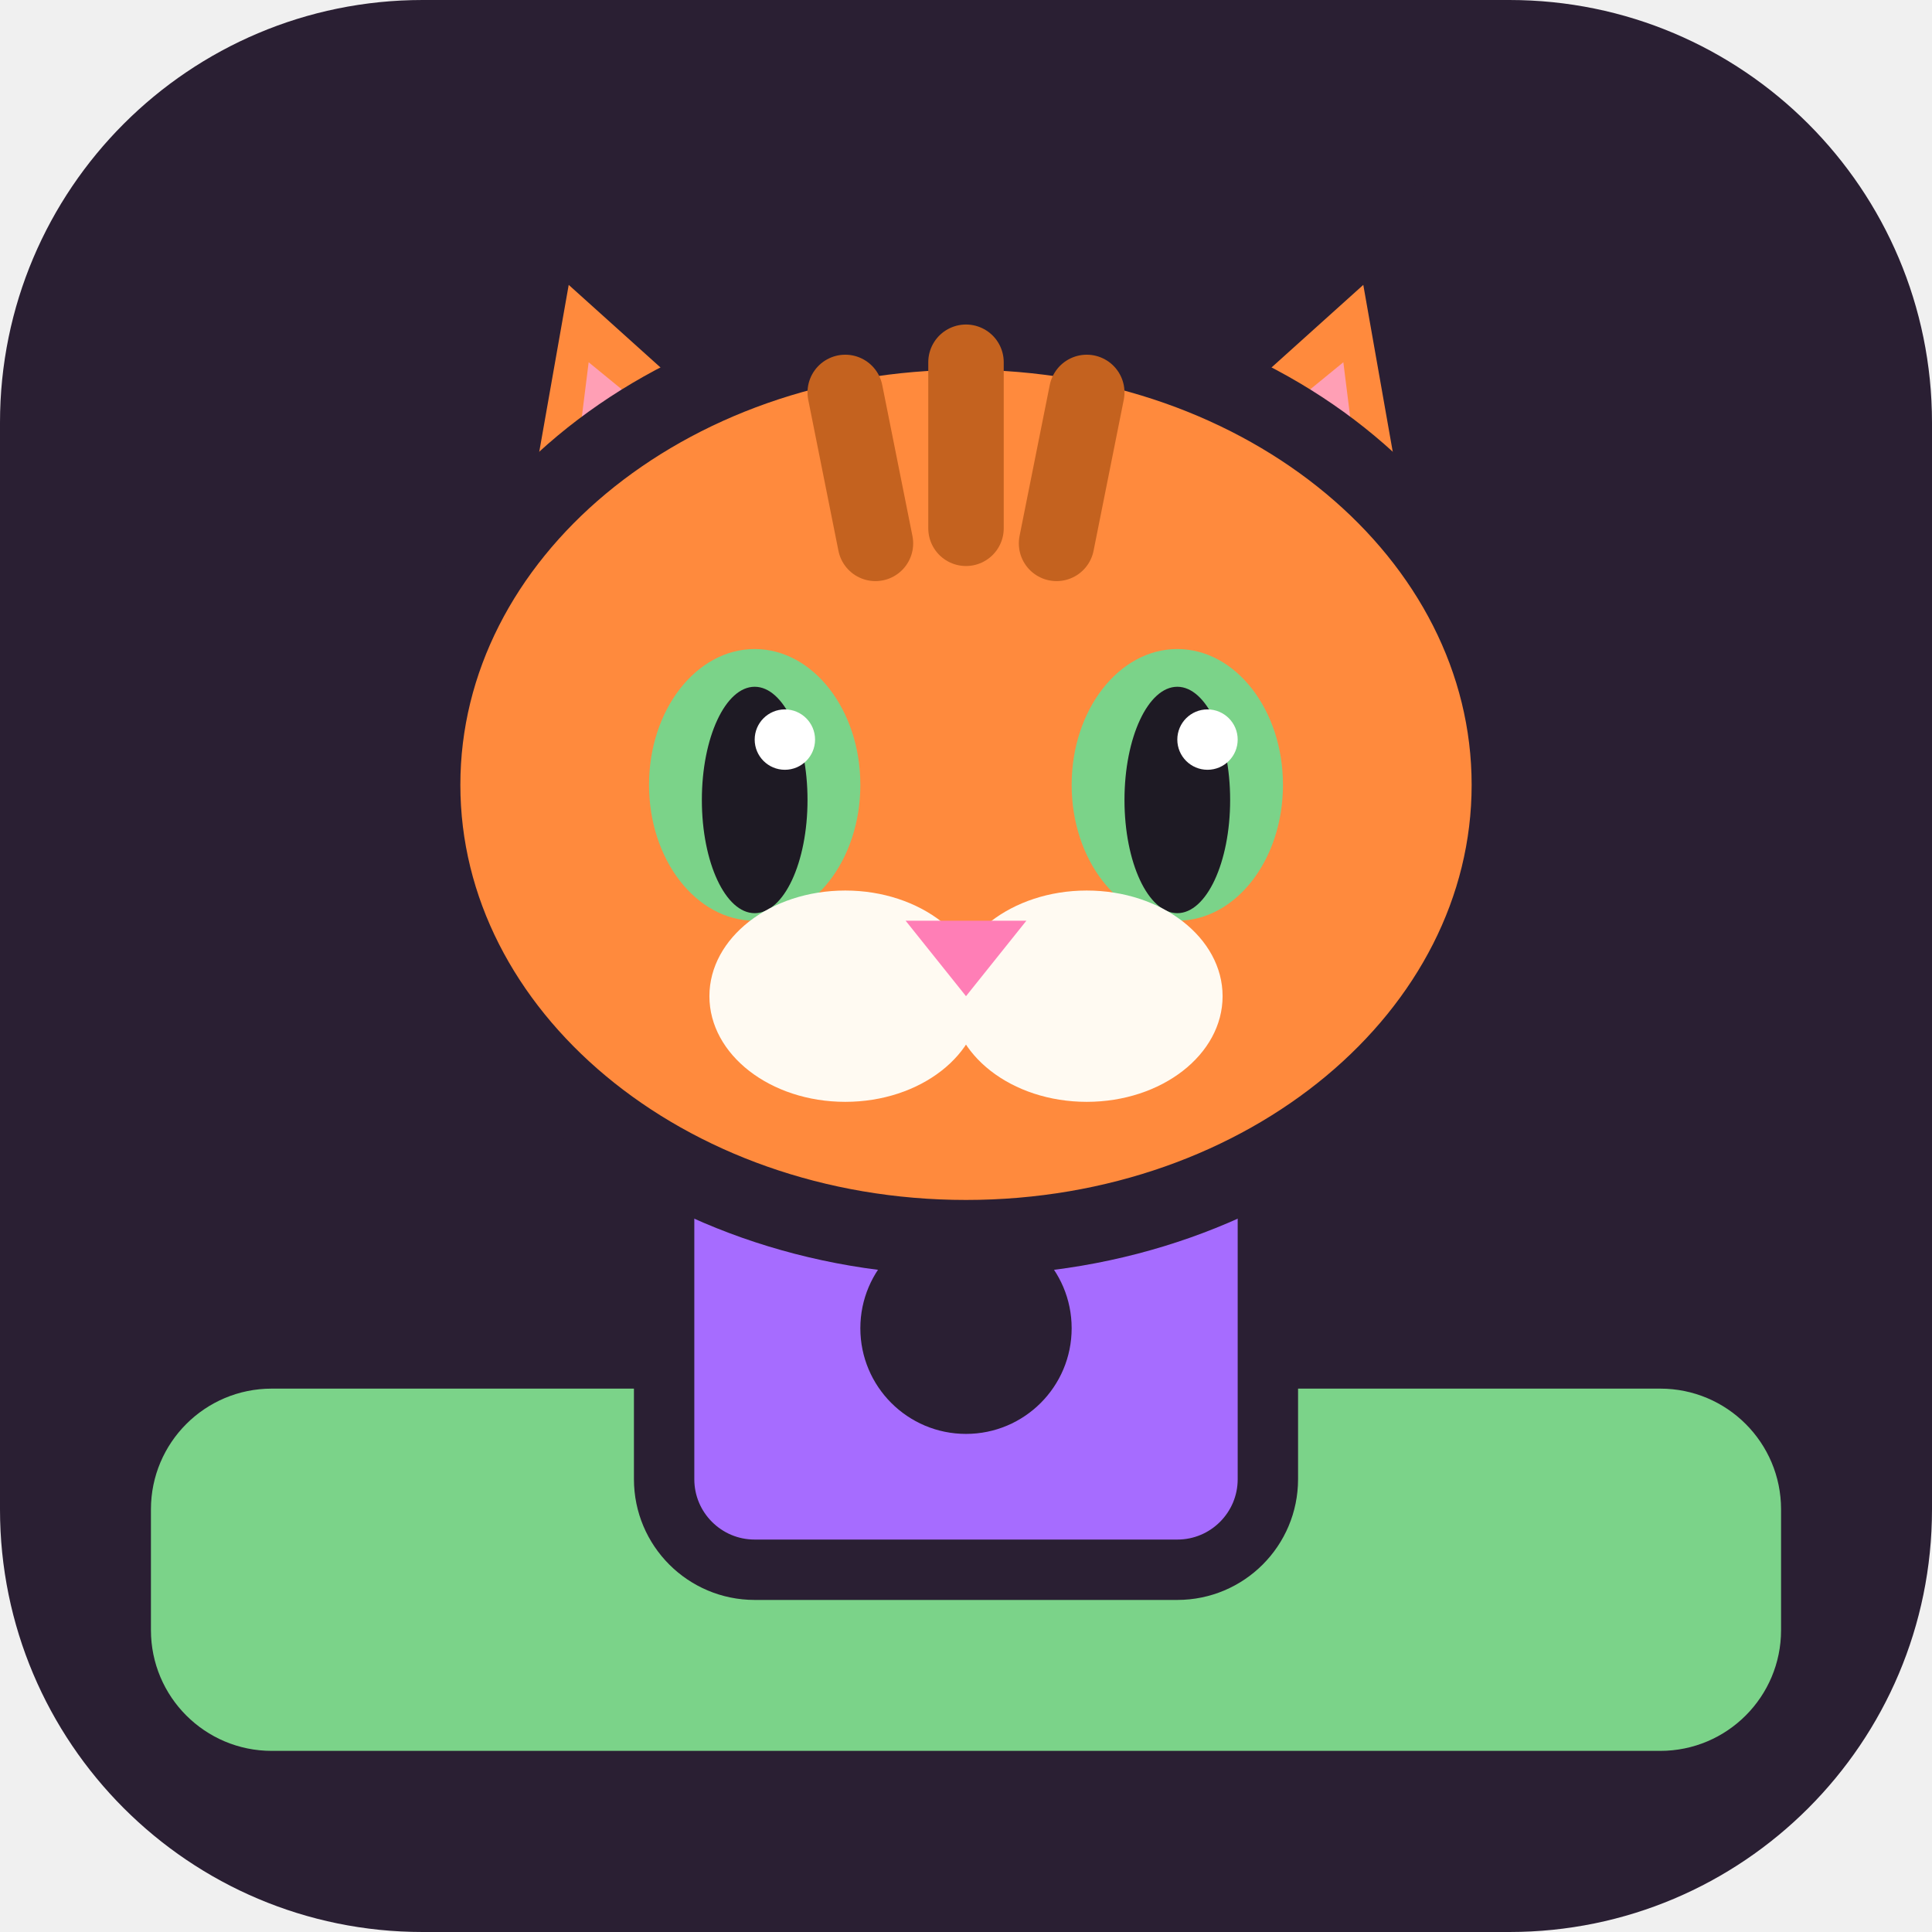
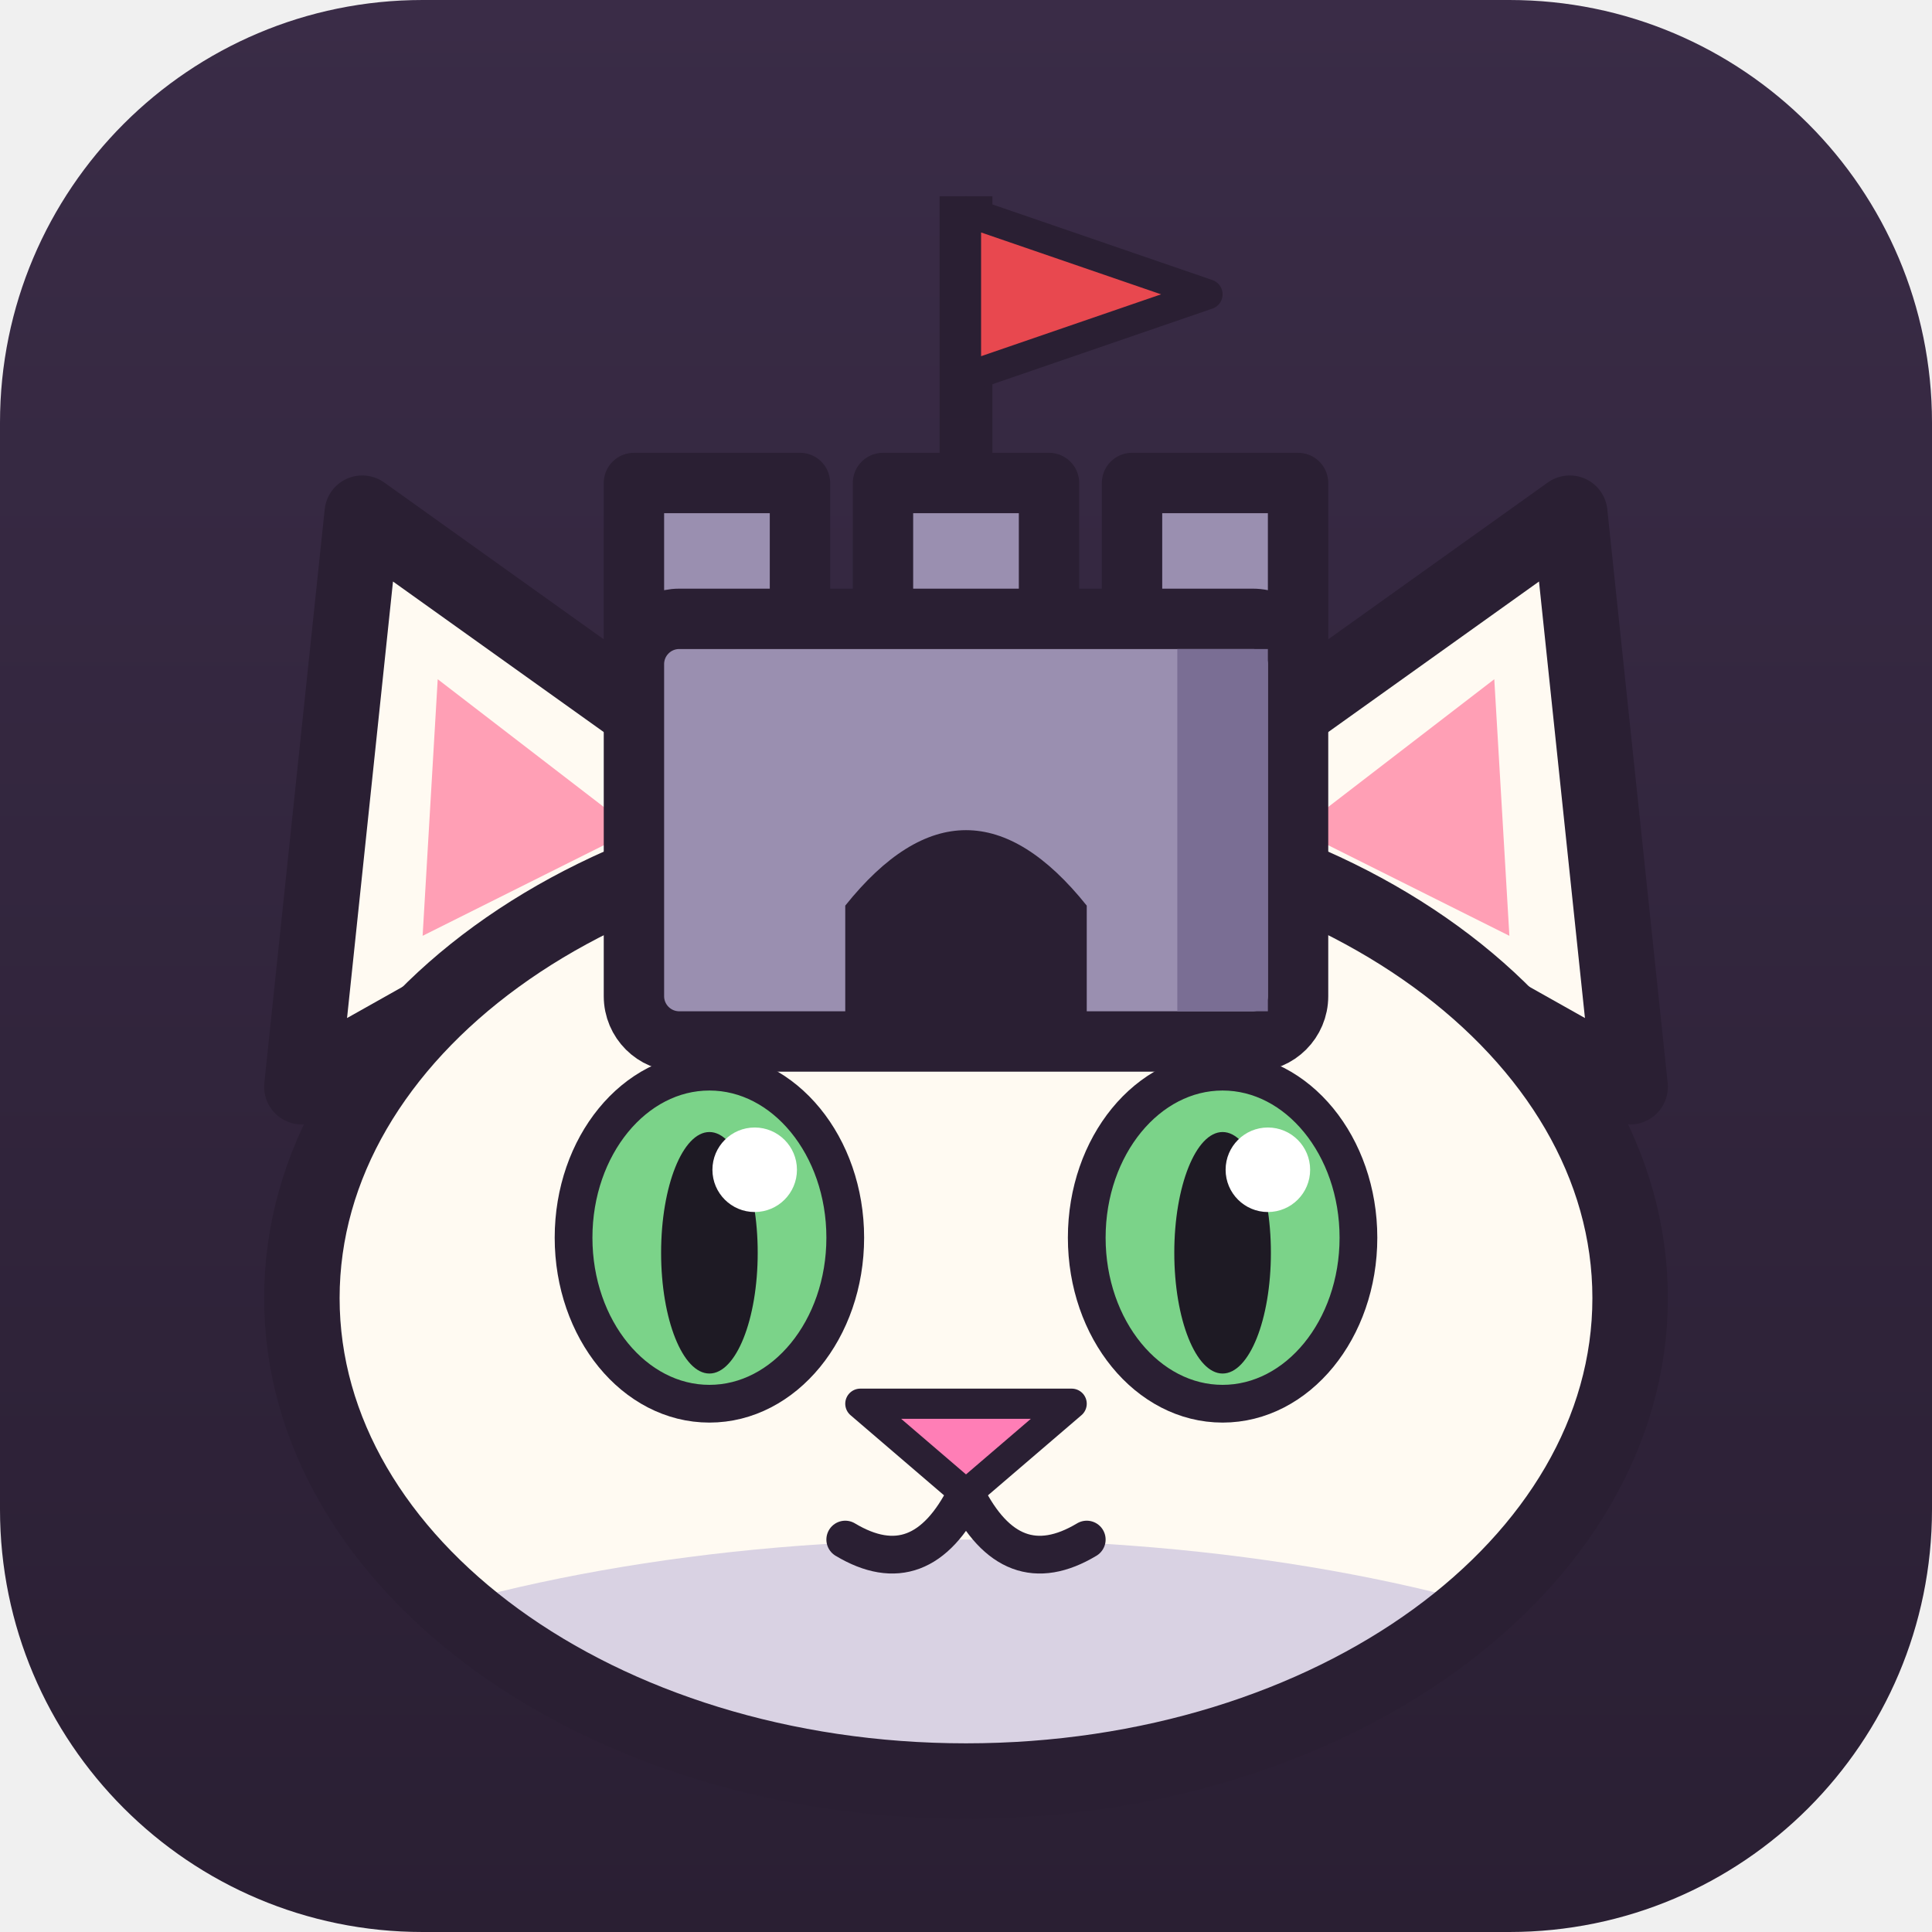
<svg xmlns="http://www.w3.org/2000/svg" width="128" height="128" viewBox="0 0 128 128">
-   <rect width="128" height="128" rx="28" fill="#2a1f33" />
-   <rect x="10" y="92" width="108" height="24" rx="8" fill="#7bd389" />
-   <rect x="44" y="70" width="40" height="34" rx="6" fill="#a66cff" stroke="#2a1f33" stroke-width="4" />
-   <circle cx="64" cy="88" r="7" fill="#2a1f33" />
-   <path d="M30 48 L36 14 L56 32 Z" fill="#ff8a3d" stroke="#2a1f33" stroke-width="5" stroke-linejoin="round" />
-   <path d="M98 48 L92 14 L72 32 Z" fill="#ff8a3d" stroke="#2a1f33" stroke-width="5" stroke-linejoin="round" />
-   <path d="M37 40 L39 24 L50 33 Z" fill="#ff9fb5" />
-   <path d="M91 40 L89 24 L78 33 Z" fill="#ff9fb5" />
-   <ellipse cx="64" cy="52" rx="36" ry="30" fill="#ff8a3d" stroke="#2a1f33" stroke-width="5" />
-   <path d="M56 26 L58 36 M64 24 L64 35 M72 26 L70 36" stroke="#c4621f" stroke-width="5" stroke-linecap="round" />
-   <ellipse cx="50" cy="52" rx="7" ry="9" fill="#7bd389" />
-   <ellipse cx="78" cy="52" rx="7" ry="9" fill="#7bd389" />
-   <ellipse cx="50" cy="53" rx="3.5" ry="7.5" fill="#1e1a24" />
-   <ellipse cx="78" cy="53" rx="3.5" ry="7.5" fill="#1e1a24" />
-   <circle cx="52" cy="49" r="2" fill="#fff" />
-   <circle cx="80" cy="49" r="2" fill="#fff" />
-   <ellipse cx="56" cy="66" rx="9" ry="7" fill="#fffaf2" />
-   <ellipse cx="72" cy="66" rx="9" ry="7" fill="#fffaf2" />
-   <path d="M60 61 L68 61 L64 66 Z" fill="#ff7eb6" />
+   <defs>
+     <linearGradient id="bg" x1="0" y1="0" x2="0" y2="1">
+       <stop offset="0" stop-color="#3a2c47" />
+       <stop offset="1" stop-color="#2a1f33" />
+     </linearGradient>
+     <clipPath id="head">
+       <ellipse cx="64" cy="86" rx="44" ry="32" />
+     </clipPath>
+   </defs>
+   <rect width="128" height="128" rx="28" fill="url(#bg)" />
+   <path d="M20 72 L24 34 L52 54 Z" fill="#fffaf2" stroke="#2a1f33" stroke-width="5" stroke-linejoin="round" />
+   <path d="M108 72 L104 34 L76 54 Z" fill="#fffaf2" stroke="#2a1f33" stroke-width="5" stroke-linejoin="round" />
+   <path d="M28 62 L29 45 L42 55 Z" fill="#ff9fb5" />
+   <path d="M100 62 L99 45 L86 55 Z" fill="#ff9fb5" />
+   <ellipse cx="64" cy="86" rx="44" ry="32" fill="#fffaf2" />
+   <ellipse cx="64" cy="128" rx="62" ry="26" fill="#d9d2e3" clip-path="url(#head)" />
+   <ellipse cx="64" cy="86" rx="44" ry="32" fill="none" stroke="#2a1f33" stroke-width="5" />
+   <ellipse cx="47" cy="82" rx="9" ry="11" fill="#7bd389" stroke="#2a1f33" stroke-width="2.5" />
+   <ellipse cx="81" cy="82" rx="9" ry="11" fill="#7bd389" stroke="#2a1f33" stroke-width="2.5" />
+   <ellipse cx="47" cy="83" rx="3.2" ry="8" fill="#1e1a24" />
+   <ellipse cx="81" cy="83" rx="3.2" ry="8" fill="#1e1a24" />
+   <circle cx="50" cy="77.5" r="2.8" fill="#fff" />
+   <circle cx="84" cy="77.5" r="2.8" fill="#fff" />
+   <path d="M57 93 L71 93 L64 99 Z" fill="#ff7eb6" stroke="#2a1f33" stroke-width="2" stroke-linejoin="round" />
+   <path d="M64 99 Q61 105 56 102 M64 99 Q67 105 72 102" fill="none" stroke="#2a1f33" stroke-width="2.5" stroke-linecap="round" />
+   <line x1="64" y1="32" x2="64" y2="13" stroke="#2a1f33" stroke-width="3.5" />
+   <path d="M64 14 L80 19.5 L64 25 Z" fill="#e8484f" stroke="#2a1f33" stroke-width="2" stroke-linejoin="round" />
+   <rect x="42" y="32" width="11" height="12" fill="#9a8fb0" stroke="#2a1f33" stroke-width="4" stroke-linejoin="round" />
+   <rect x="58.5" y="32" width="11" height="12" fill="#9a8fb0" stroke="#2a1f33" stroke-width="4" stroke-linejoin="round" />
+   <rect x="75" y="32" width="11" height="12" fill="#9a8fb0" stroke="#2a1f33" stroke-width="4" stroke-linejoin="round" />
+   <rect x="42" y="41" width="44" height="28" rx="3" fill="#9a8fb0" stroke="#2a1f33" stroke-width="4" />
+   <rect x="78" y="43" width="6" height="24" fill="#7a6e94" />
+   <path d="M56 69 L56 60 Q64 50 72 60 L72 69 Z" fill="#2a1f33" />
</svg>
